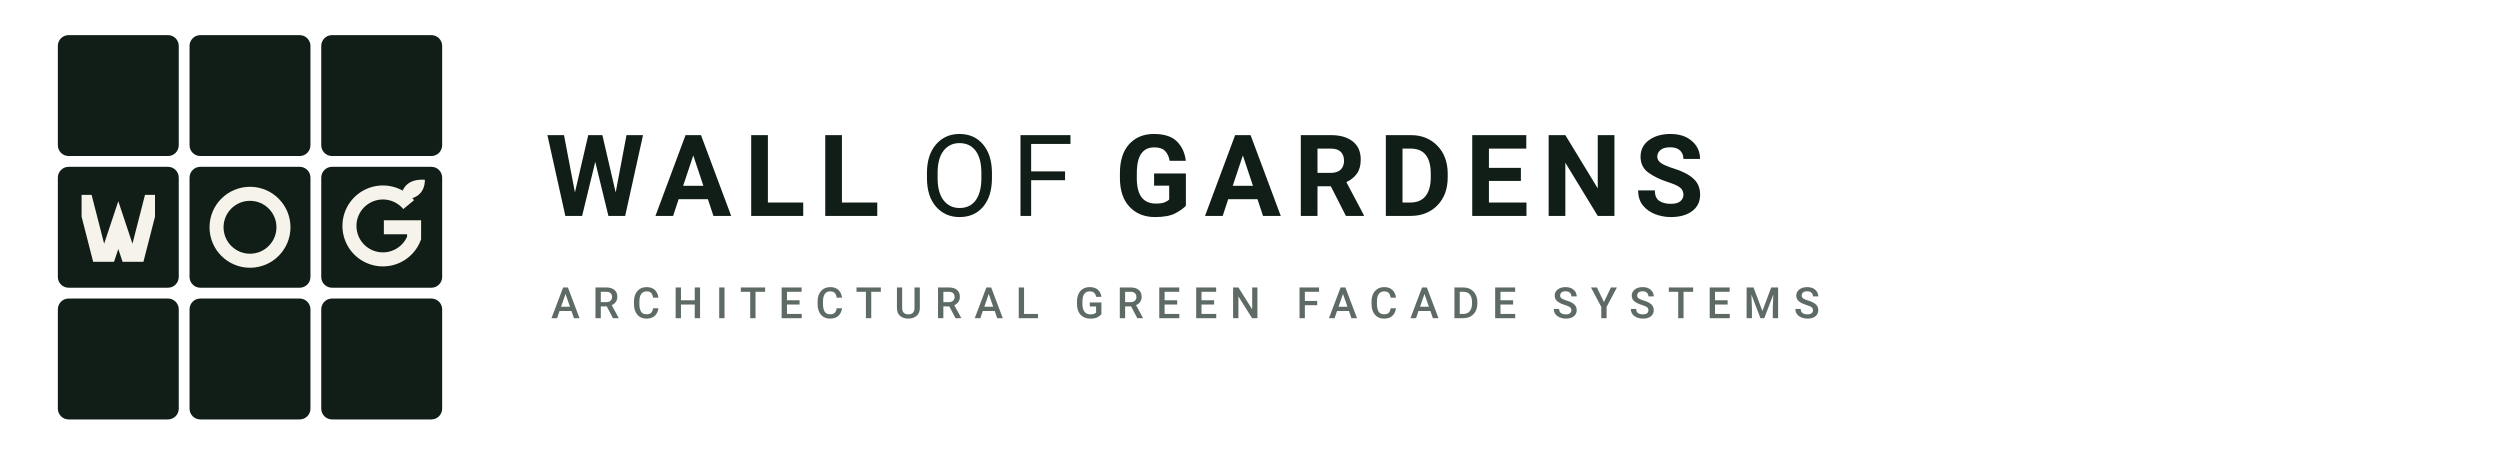
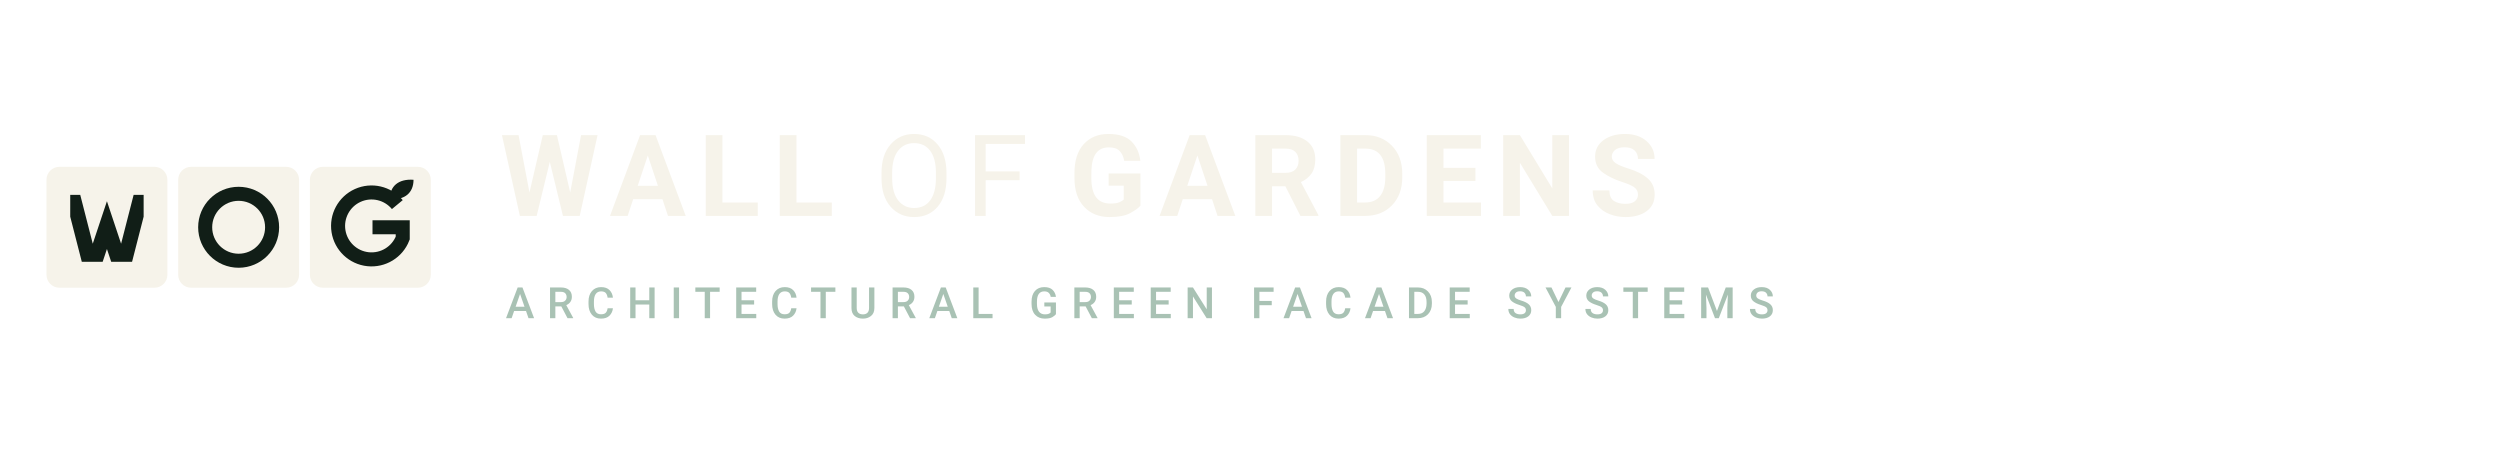
<svg xmlns="http://www.w3.org/2000/svg" viewBox="0 0 440 80" font-family="'Poppins', -apple-system, BlinkMacSystemFont, 'Segoe UI', Roboto, sans-serif">
-   <g transform="translate(44, 40) scale(0.38)">
-     <rect x="-89" y="-89" width="56" height="56" rx="5" fill="#101E17" />
-     <rect x="-28" y="-89" width="56" height="56" rx="5" fill="#101E17" />
-     <rect x="33" y="-89" width="56" height="56" rx="5" fill="#101E17" />
-     <rect x="-89" y="-28" width="56" height="56" rx="5" fill="#101E17" />
-     <rect x="-28" y="-28" width="56" height="56" rx="5" fill="#101E17" />
-     <rect x="33" y="-28" width="56" height="56" rx="5" fill="#101E17" />
-     <rect x="-89" y="33" width="56" height="56" rx="5" fill="#101E17" />
-     <rect x="-28" y="33" width="56" height="56" rx="5" fill="#101E17" />
-     <rect x="33" y="33" width="56" height="56" rx="5" fill="#101E17" />
-     <g transform="translate(-89,-28)">
-       <clipPath id="hdr_wcl_dark">
+   <g transform="translate(42, 40) scale(0.38)">
+     <rect x="-89" y="-28" width="56" height="56" rx="6" fill="#F6F3EA" />
+     <g transform="translate(-89, -28)">
+       <clipPath id="hdrd_wcl">
        <rect x="11" y="13" width="34" height="31" />
      </clipPath>
-       <path clip-path="url(#hdr_wcl_dark)" d="M11 9 L21 48 L28 27 L35 48 L45 9" fill="none" stroke="#F6F3EA" stroke-width="7" stroke-linejoin="miter" stroke-linecap="butt" />
+       <path clip-path="url(#hdrd_wcl)" d="M11 9 L21 48 L28 27 L35 48 L45 9" fill="none" stroke="#111E17" stroke-width="7" stroke-linejoin="miter" stroke-linecap="butt" />
    </g>
-     <g transform="translate(33,-28)">
-       <path d="M40.5 17.5 A15.5 15.5 0 1 0 43 33 L43 28 L29 28" fill="none" stroke="#F6F3EA" stroke-width="6.5" />
-       <path d="M37 15 C37 9 41 5.5 48 6 C48 12 44 15.5 37 15Z" fill="#F6F3EA" />
+     <rect x="-28" y="-28" width="56" height="56" rx="6" fill="#F6F3EA" />
+     <g transform="translate(-28, -28)">
+       <circle cx="28" cy="28" r="15.5" fill="none" stroke="#111E17" stroke-width="6.5" />
    </g>
-     <g transform="translate(-28,-28)">
-       <circle cx="28" cy="28" r="15.5" fill="none" stroke="#F6F3EA" stroke-width="6.5" />
+     <rect x="33" y="-28" width="56" height="56" rx="6" fill="#F6F3EA" />
+     <g transform="translate(33, -28)">
+       <path d="M40.5 17.5 A15.5 15.5 0 1 0 43 33 L43 28 L29 28" fill="none" stroke="#111E17" stroke-width="6.5" />
+       <path d="M37 15 C37 9 41 5.5 48 6 C48 12 44 15.5 37 15Z" fill="#111E17" />
    </g>
  </g>
-   <text x="96" y="38" font-size="20" font-weight="700" fill="#101E17" letter-spacing="2.2">WALL <tspan fill="#101E17" font-weight="400">OF</tspan> GARDENS</text>
-   <text x="97" y="56" font-size="7.6" font-weight="500" fill="#5E6B64" letter-spacing="2.2" text-anchor="start">ARCHITECTURAL GREEN FACADE SYSTEMS</text>
+   <text x="88" y="38" font-size="20" font-weight="700" fill="#F6F3EA" letter-spacing="2.2">WALL <tspan fill="#F6F3EA" font-weight="400">OF</tspan> GARDENS</text>
+   <text x="89" y="56" font-size="7.6" font-weight="500" fill="#A9C2B4" letter-spacing="2.2" text-anchor="start">ARCHITECTURAL GREEN FACADE SYSTEMS</text>
</svg>
